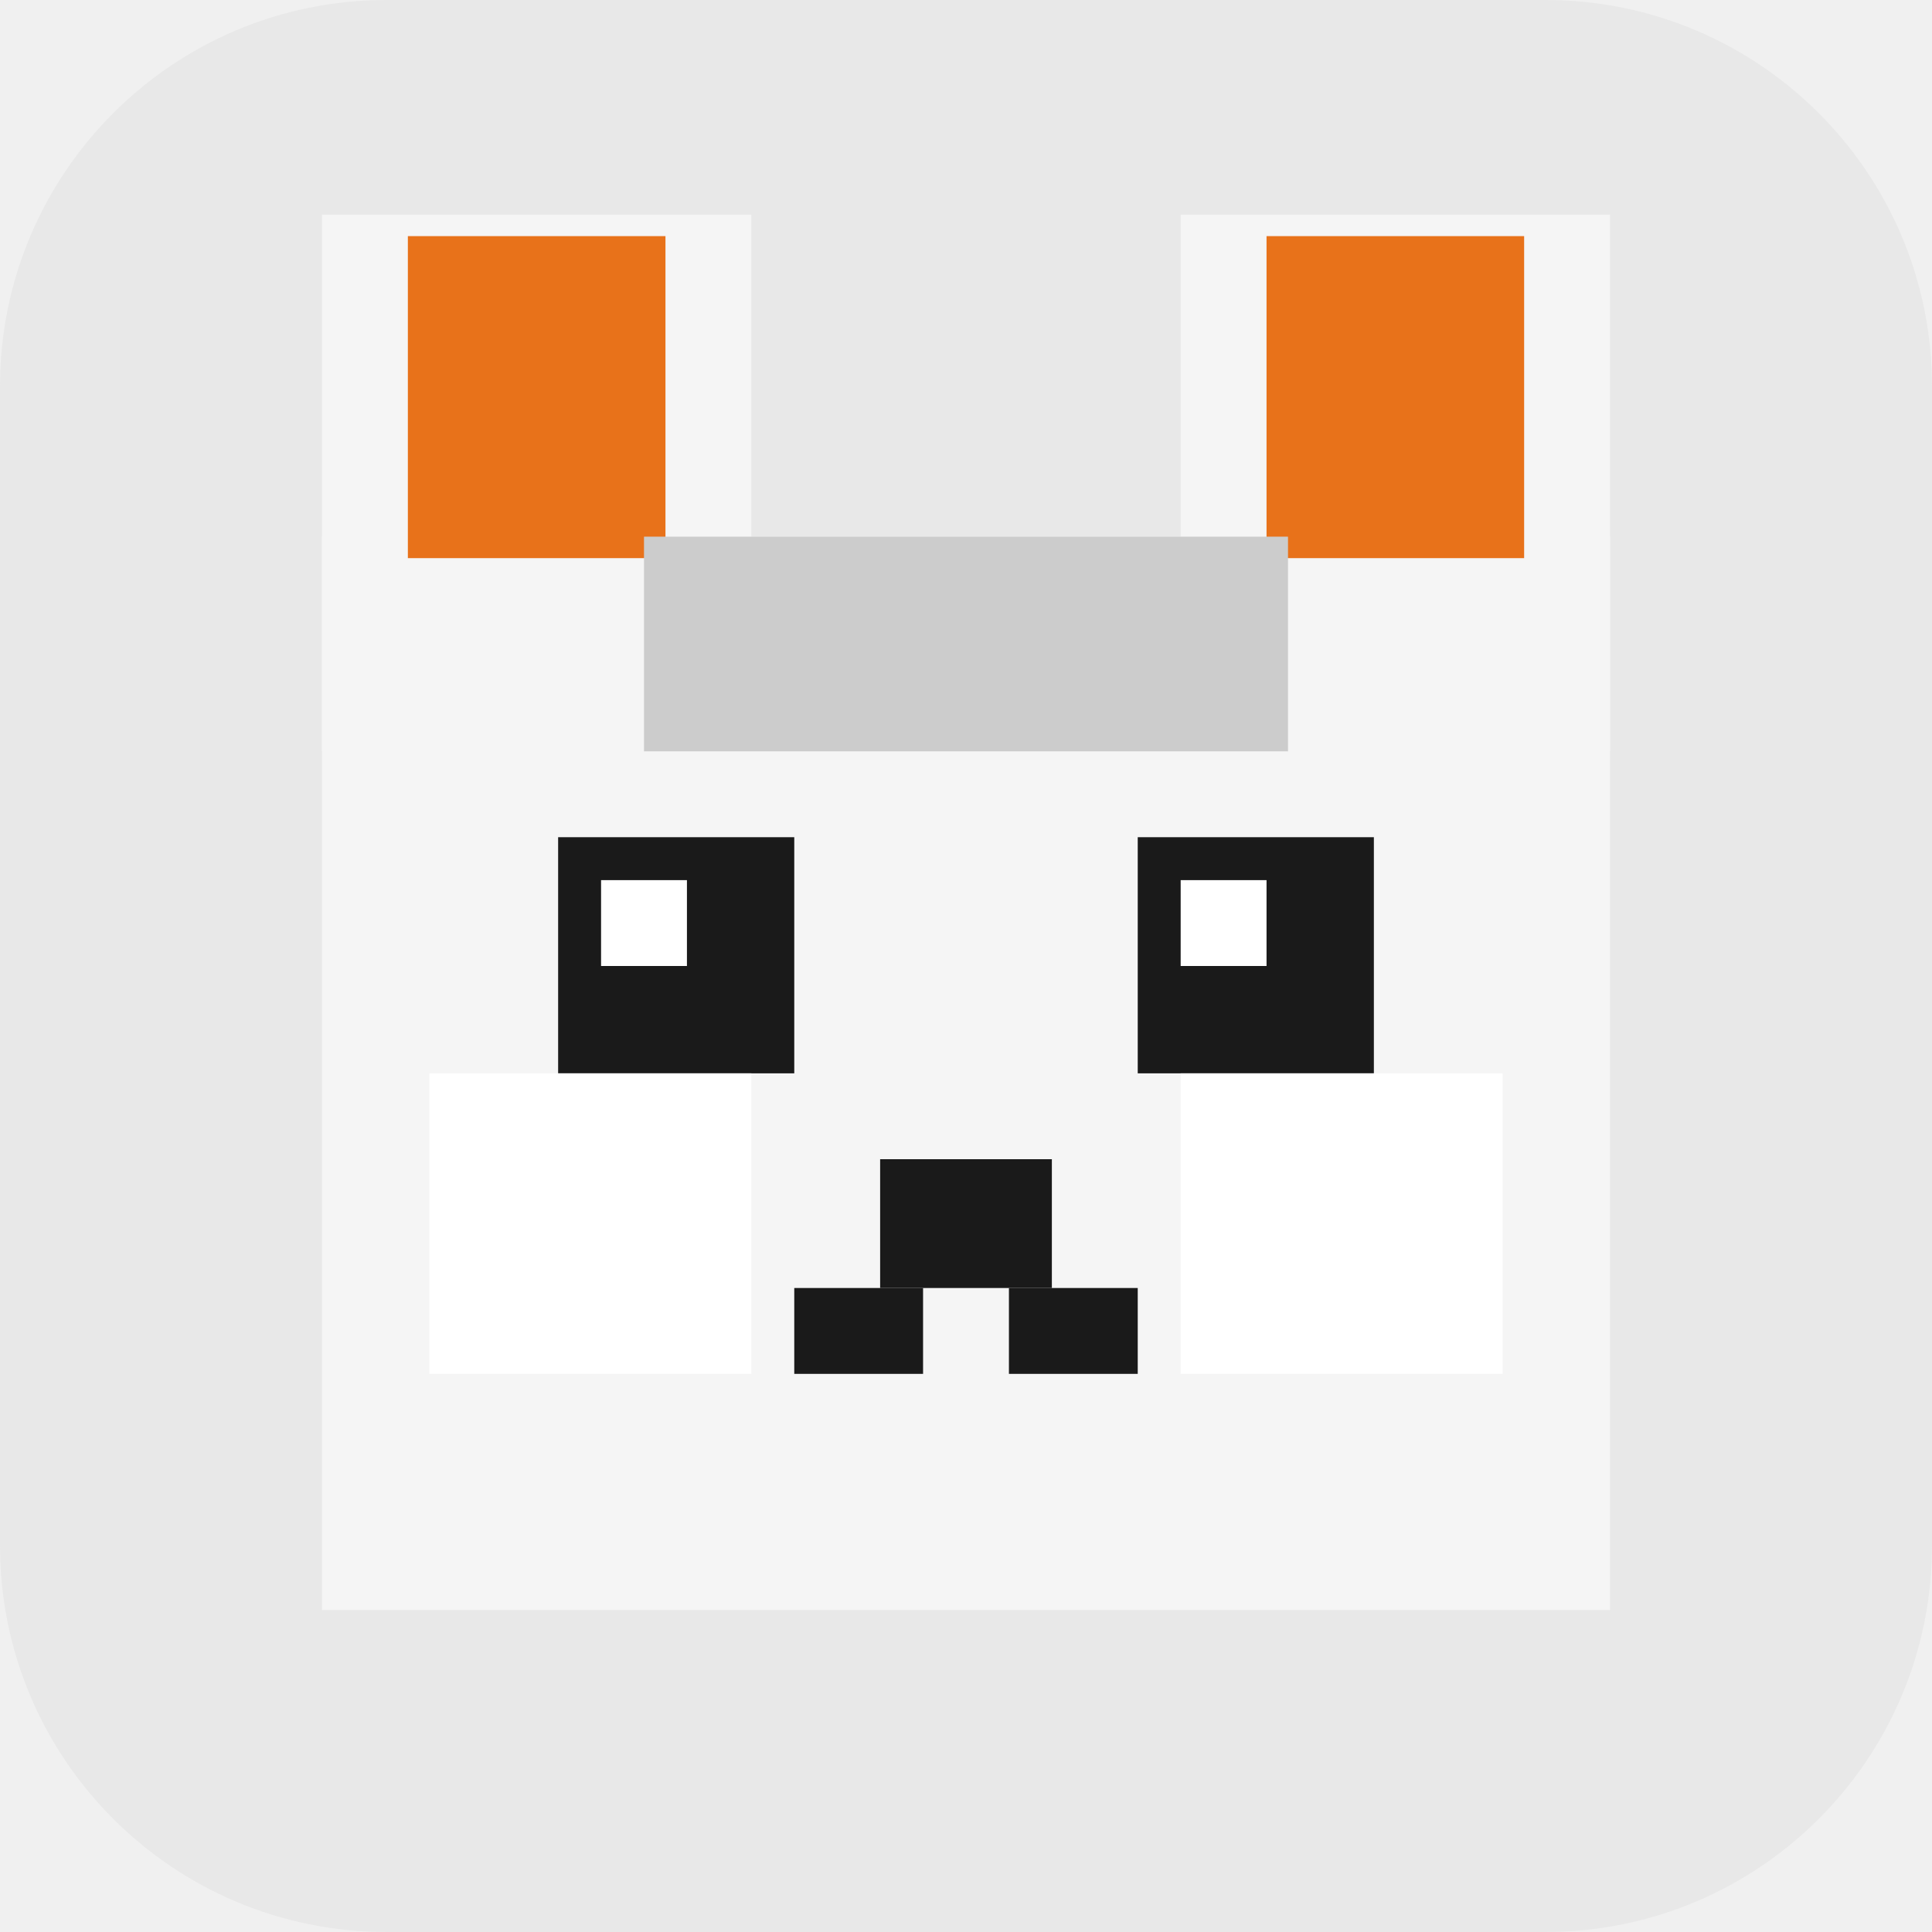
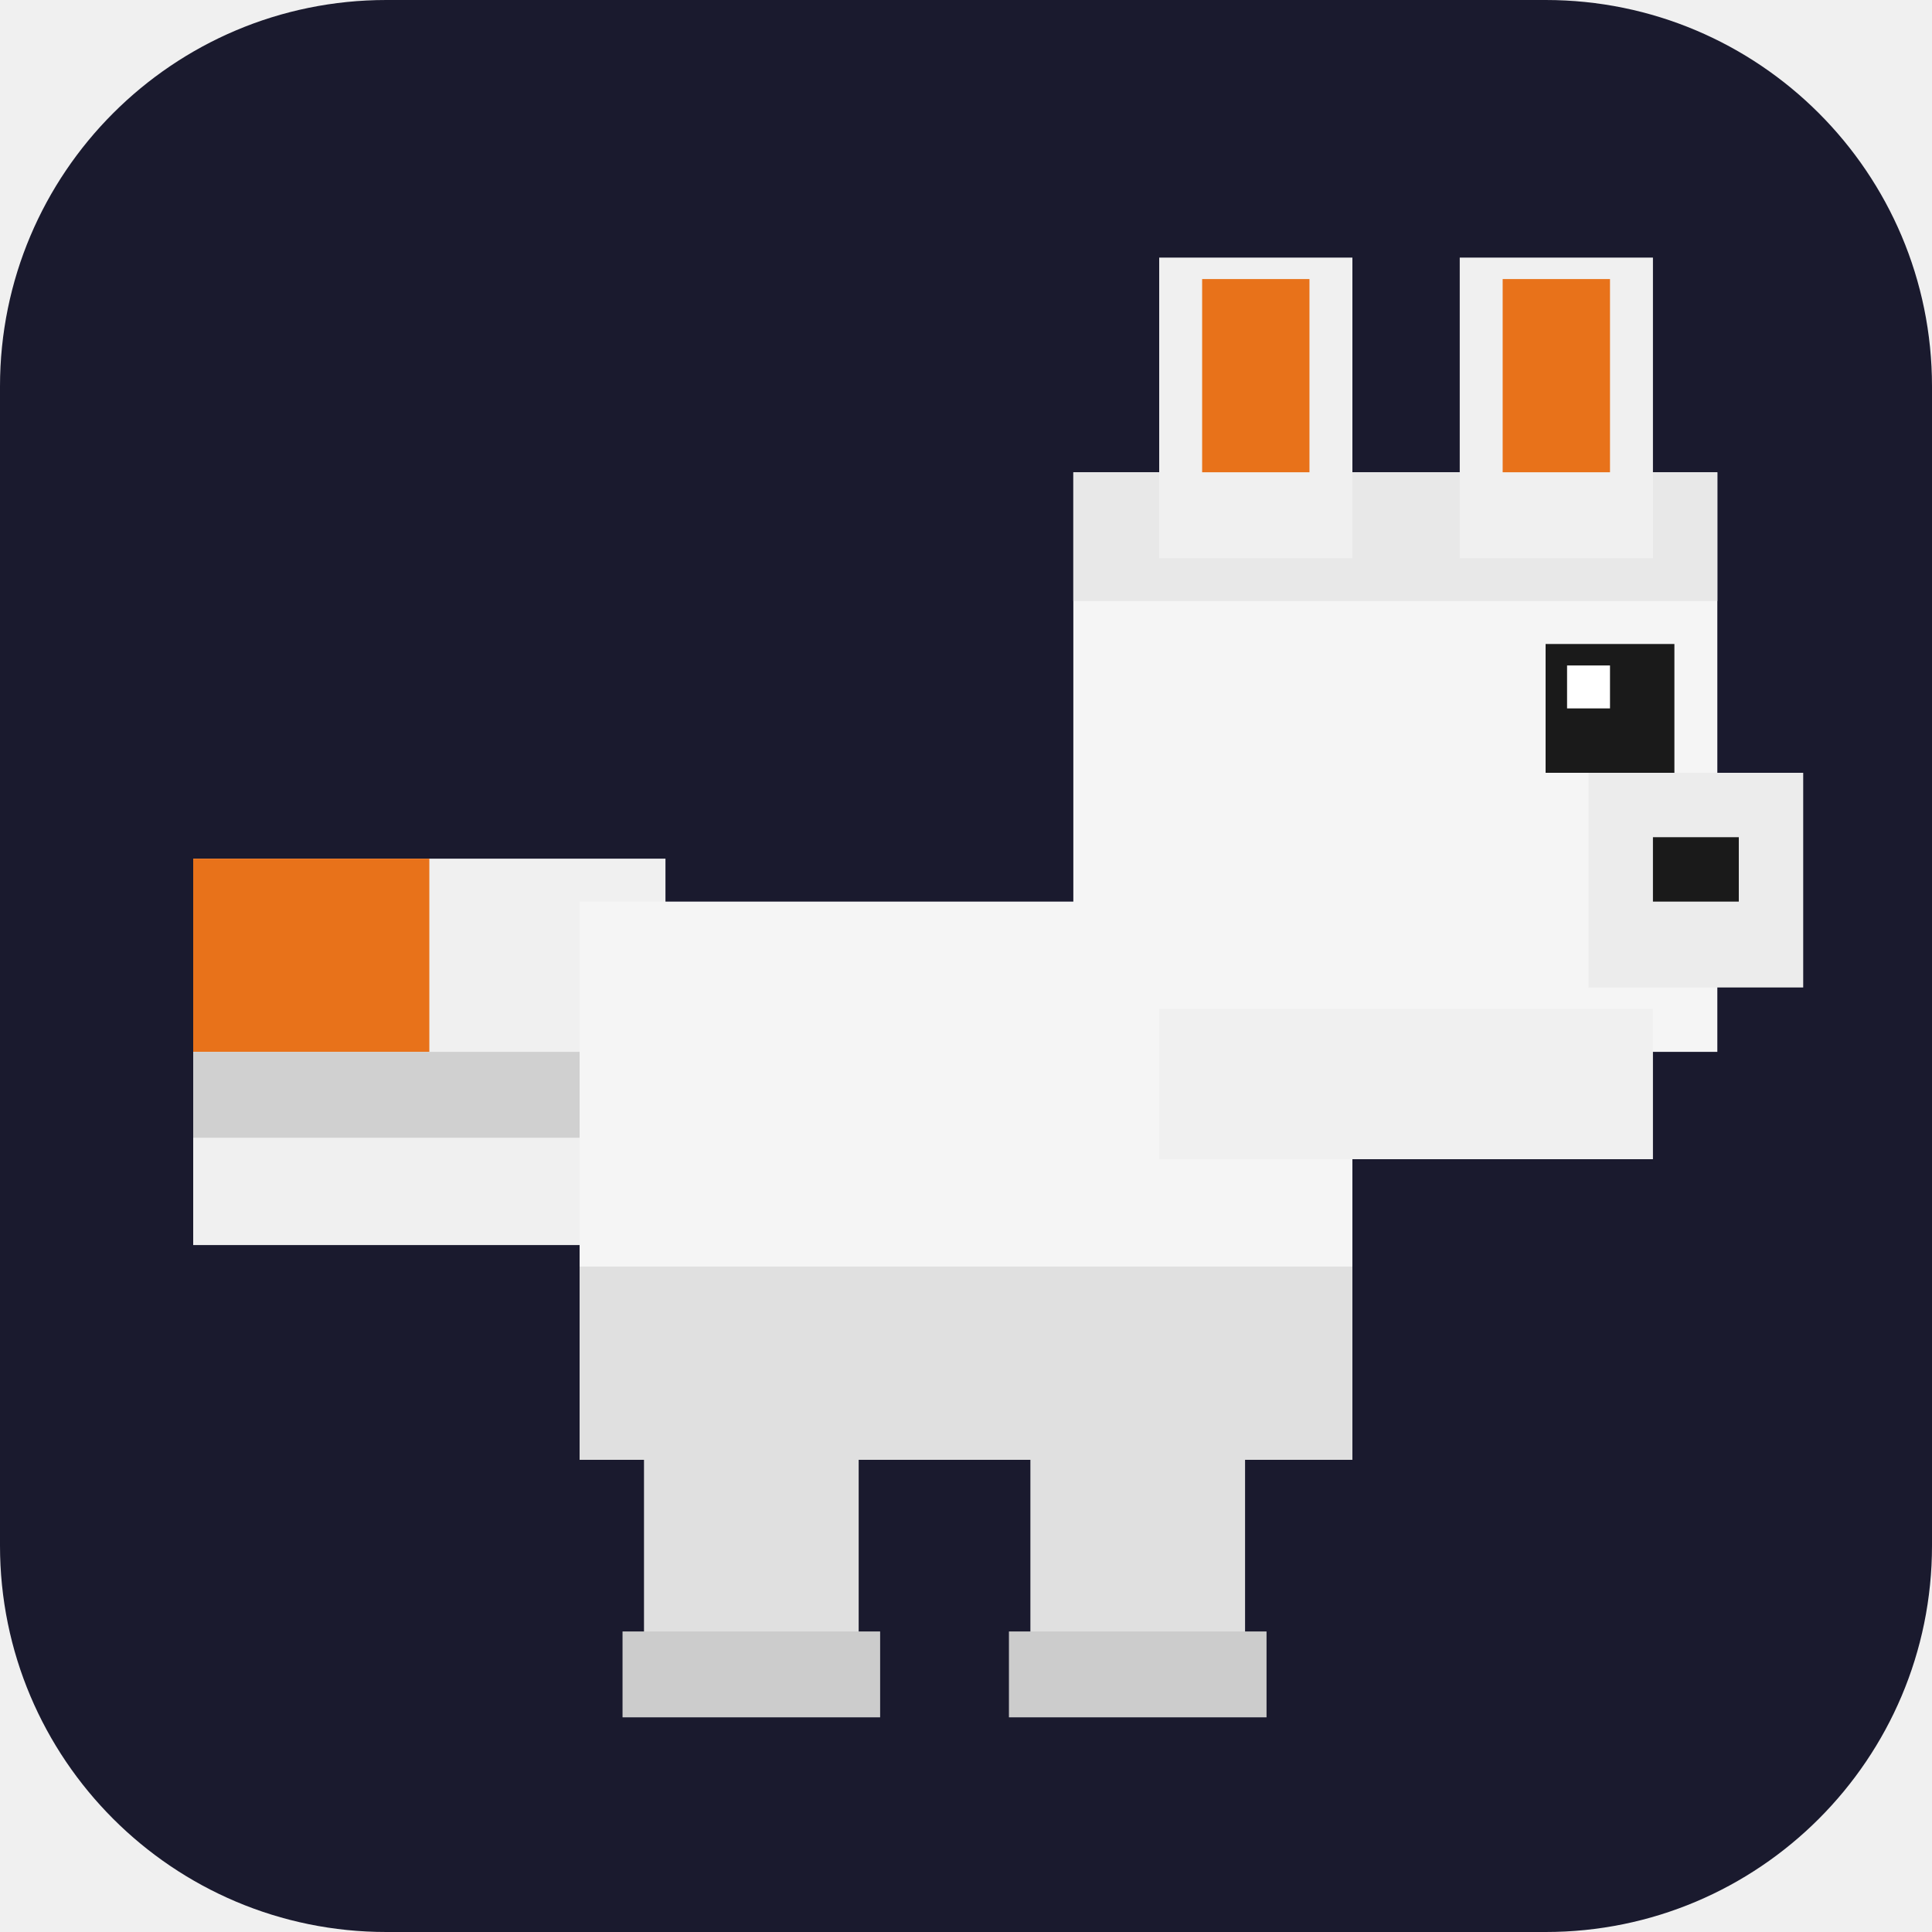
<svg xmlns="http://www.w3.org/2000/svg" width="180" height="180" viewBox="0 0 180 180" fill="none">
-   <rect width="180" height="180" rx="36" fill="#e8e8e8" />
-   <rect x="30" y="50" width="120" height="100" fill="#f5f5f5" />
-   <rect x="30" y="20" width="40" height="50" fill="#f5f5f5" />
-   <rect x="110" y="20" width="40" height="50" fill="#f5f5f5" />
-   <rect x="38" y="22" width="24" height="30" fill="#e8721a" />
-   <rect x="118" y="22" width="24" height="30" fill="#e8721a" />
-   <rect x="52" y="78" width="22" height="22" fill="#1a1a1a" />
-   <rect x="56" y="82" width="8" height="8" fill="#ffffff" />
-   <rect x="106" y="78" width="22" height="22" fill="#1a1a1a" />
-   <rect x="110" y="82" width="8" height="8" fill="#ffffff" />
-   <rect x="82" y="108" width="16" height="12" fill="#1a1a1a" />
-   <rect x="74" y="120" width="12" height="8" fill="#1a1a1a" />
-   <rect x="94" y="120" width="12" height="8" fill="#1a1a1a" />
-   <rect x="40" y="100" width="30" height="28" fill="#ffffff" />
-   <rect x="110" y="100" width="30" height="28" fill="#ffffff" />
-   <rect x="60" y="50" width="60" height="20" fill="#cccccc" />
+   <rect width="180" height="180" rx="36" fill="#1a1a2e" />
+   <rect x="18" y="80" width="44" height="36" fill="#f0f0f0" />
+   <rect x="18" y="80" width="22" height="18" fill="#e8721a" />
+   <rect x="18" y="98" width="44" height="8" fill="#d0d0d0" />
+   <rect x="54" y="84" width="72" height="52" fill="#f5f5f5" />
+   <rect x="54" y="118" width="72" height="18" fill="#e0e0e0" />
+   <rect x="60" y="132" width="20" height="24" fill="#e0e0e0" />
+   <rect x="96" y="132" width="20" height="24" fill="#e0e0e0" />
+   <rect x="58" y="152" width="24" height="8" fill="#cccccc" />
+   <rect x="94" y="152" width="24" height="8" fill="#cccccc" />
+   <rect x="100" y="44" width="60" height="54" fill="#f5f5f5" />
+   <rect x="100" y="44" width="60" height="12" fill="#e8e8e8" />
+   <rect x="108" y="24" width="18" height="28" fill="#f0f0f0" />
+   <rect x="112" y="26" width="10" height="18" fill="#e8721a" />
+   <rect x="136" y="24" width="18" height="28" fill="#f0f0f0" />
+   <rect x="140" y="26" width="10" height="18" fill="#e8721a" />
+   <rect x="144" y="60" width="12" height="12" fill="#1a1a1a" />
+   <rect x="146" y="62" width="4" height="4" fill="#ffffff" />
+   <rect x="154" y="78" width="8" height="6" fill="#1a1a1a" />
+   <rect x="148" y="72" width="20" height="20" fill="#ececec" />
+   <rect x="154" y="78" width="8" height="6" fill="#1a1a1a" />
+   <rect x="108" y="94" width="46" height="14" fill="#f0f0f0" />
</svg>
